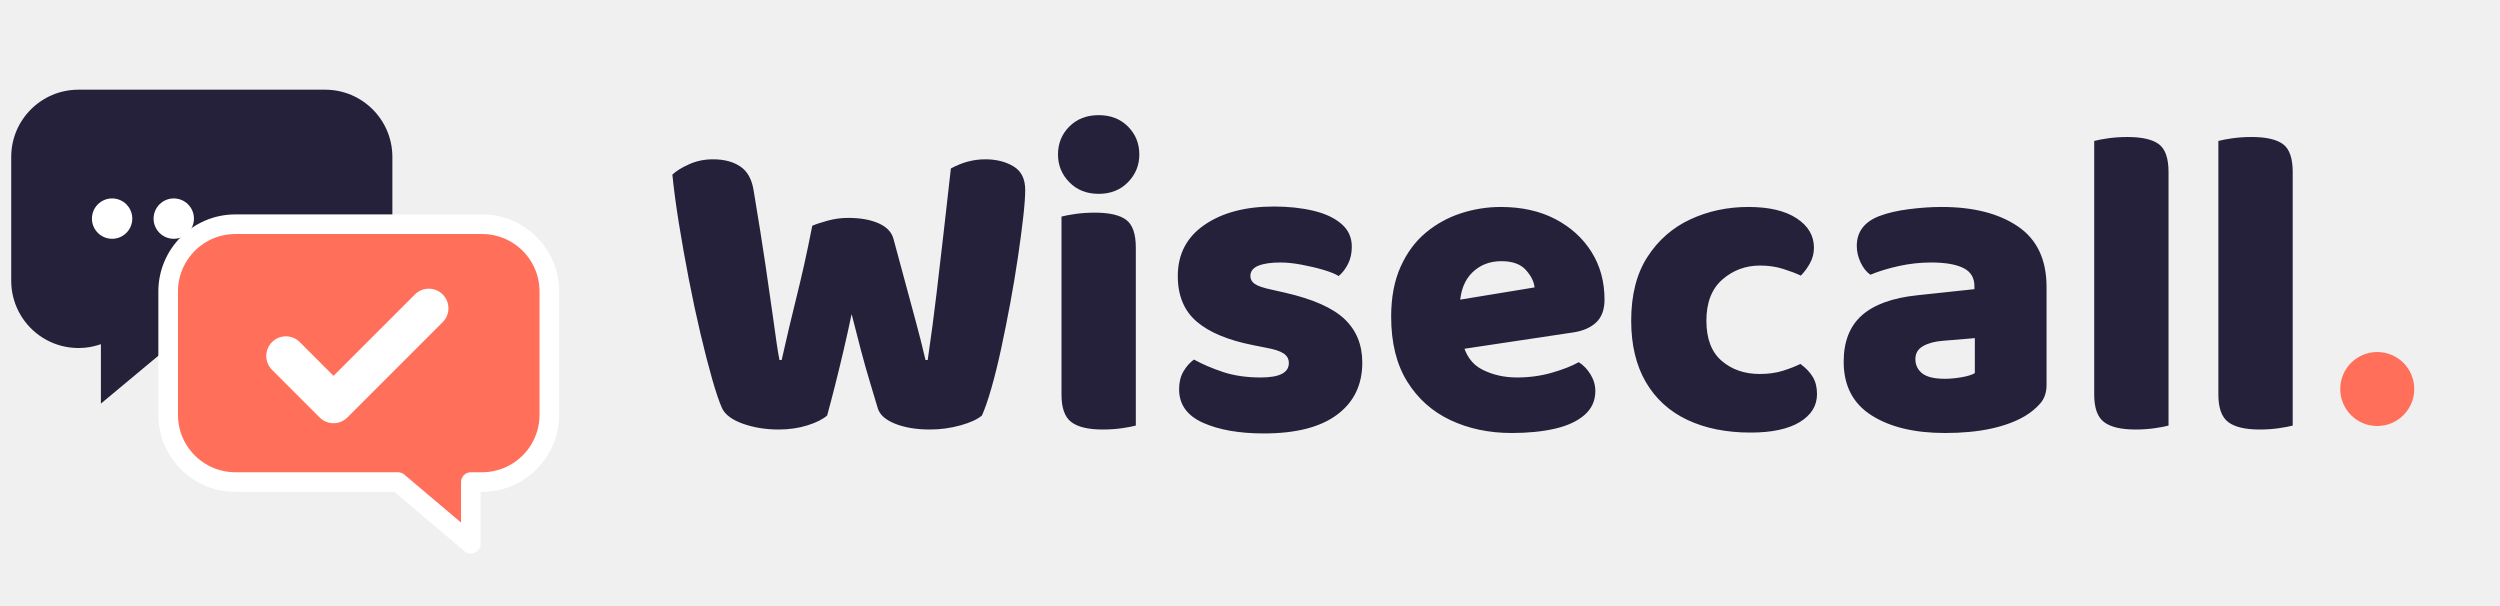
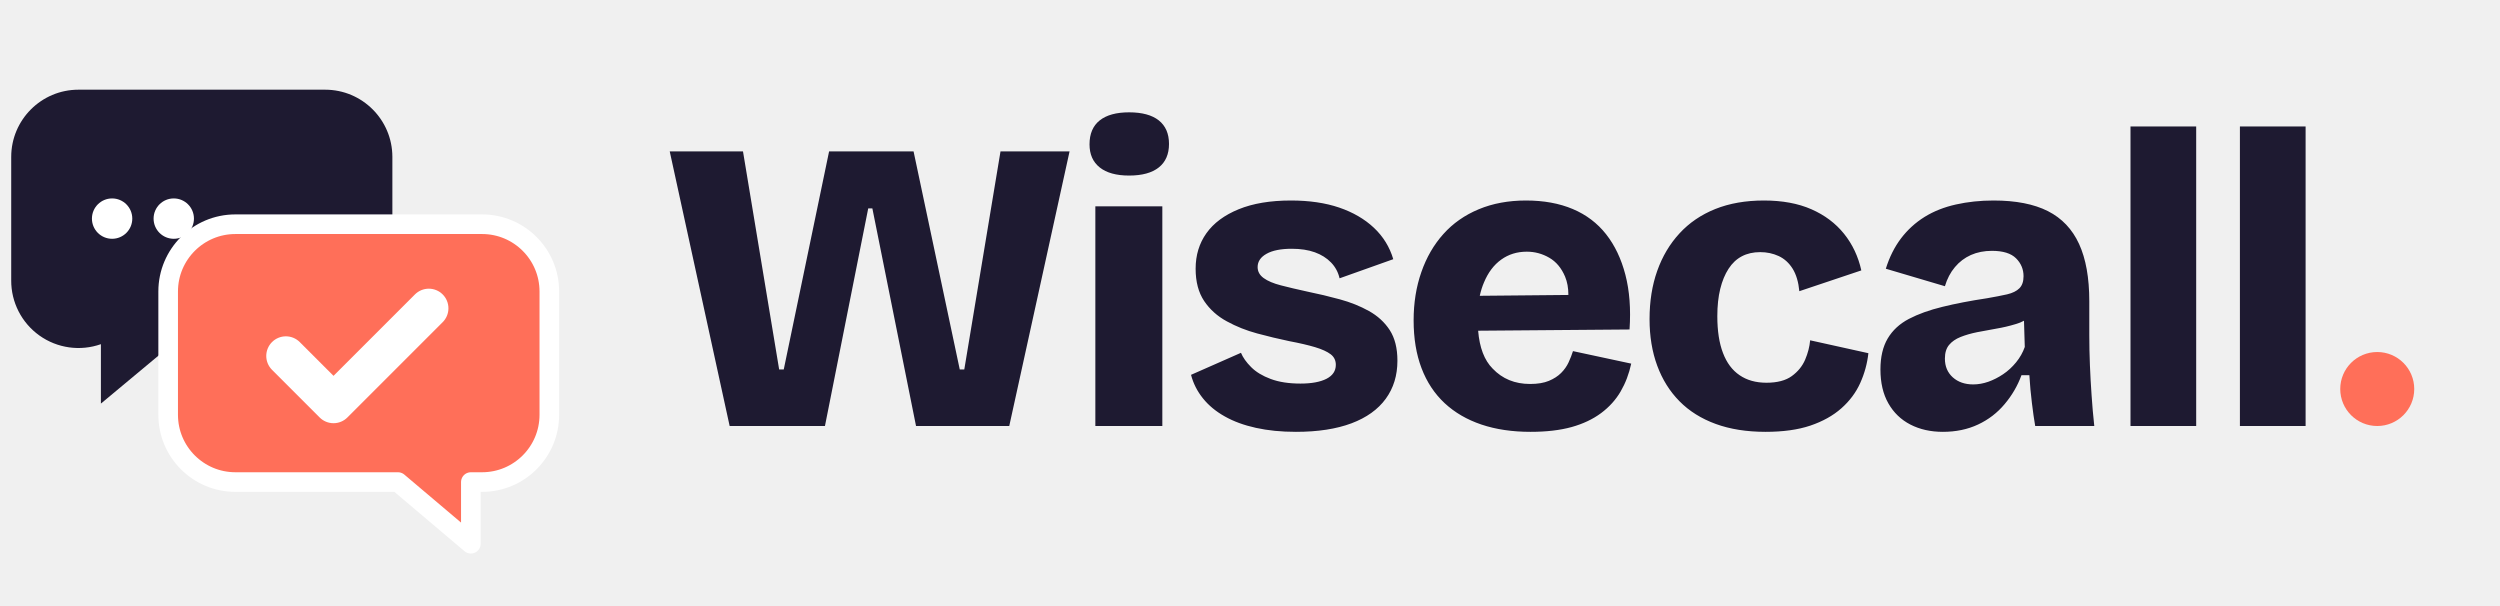
<svg xmlns="http://www.w3.org/2000/svg" viewBox="0 0 446 108" width="446" height="108">
  <g transform="translate(0,4)">
-     <path d="M14 12h44a12 12 0 0 1 12 12v22a12 12 0 0 1-12 12H30l-12 10v-10.6A12 12 0 0 1 2 46V24A12 12 0 0 1 14 12z" fill="#25213B" />
+     <path d="M14 12h44a12 12 0 0 1 12 12v22a12 12 0 0 1-12 12H30l-12 10v-10.6A12 12 0 0 1 2 46V24A12 12 0 0 1 14 12z" fill="#1E1A31" />
    <path d="M42 36h44a12 12 0 0 1 12 12v22a12 12 0 0 1-12 12h-2v11l-13-11H42a12 12 0 0 1-12-12V48a12 12 0 0 1 12-12z" fill="#FF6F59" stroke="#FFFFFF" stroke-width="3.5" stroke-linejoin="round" />
    <path d="M51 59.5l8.5 8.5 17-17" fill="none" stroke="#FFFFFF" stroke-width="7" stroke-linecap="round" stroke-linejoin="round" />
    <circle cx="20" cy="35" r="3.6" fill="#FFFFFF" />
    <circle cx="31" cy="35" r="3.6" fill="#FFFFFF" />
  </g>
-   <path d="M144.91 40.276Q145.768 39.886 147.601 39.379Q149.434 38.872 151.306 38.872Q154.582 38.872 156.766 39.847Q158.95 40.822 159.418 42.694Q160.588 46.984 161.524 50.494Q162.46 54.004 163.357 57.28Q164.254 60.556 165.112 64.222H165.502Q166.438 57.826 167.101 52.171Q167.764 46.516 168.388 41.095Q169.012 35.674 169.636 30.058Q172.6 28.42 175.798 28.42Q178.684 28.42 180.79 29.668Q182.896 30.916 182.896 33.88Q182.896 35.596 182.545 38.716Q182.194 41.836 181.609 45.814Q181.024 49.792 180.244 54.004Q179.464 58.216 178.606 62.194Q177.748 66.172 176.851 69.292Q175.954 72.412 175.174 74.128Q174.004 75.142 171.352 75.883Q168.7 76.624 165.892 76.624Q162.304 76.624 159.73 75.61Q157.156 74.596 156.61 72.88Q155.986 70.774 155.206 68.2Q154.426 65.626 153.607 62.545Q152.788 59.464 151.93 56.032Q151.228 59.386 150.448 62.701Q149.668 66.016 148.927 68.941Q148.186 71.866 147.562 74.128Q146.392 75.142 144.052 75.883Q141.712 76.624 138.904 76.624Q135.472 76.624 132.586 75.61Q129.7 74.596 128.842 72.88Q128.062 71.164 127.048 67.615Q126.034 64.066 124.942 59.425Q123.85 54.784 122.875 49.753Q121.9 44.722 121.12 39.886Q120.34 35.05 119.95 31.15Q121.042 30.136 122.992 29.278Q124.942 28.42 127.204 28.42Q130.168 28.42 132.079 29.707Q133.99 30.994 134.458 34.036Q135.784 41.992 136.564 47.296Q137.344 52.6 137.812 55.954Q138.28 59.308 138.553 61.219Q138.826 63.13 139.06 64.222H139.45Q140.152 61.102 140.776 58.45Q141.4 55.798 142.063 53.146Q142.726 50.494 143.428 47.374Q144.13 44.254 144.91 40.276ZM188.746 27.562Q188.746 24.598 190.774 22.57Q192.802 20.542 196.0 20.542Q199.198 20.542 201.226 22.57Q203.254 24.598 203.254 27.562Q203.254 30.448 201.226 32.515Q199.198 34.582 196.0 34.582Q192.802 34.582 190.774 32.515Q188.746 30.448 188.746 27.562ZM189.37 55.408H202.63V75.922Q201.772 76.156 200.173 76.39Q198.574 76.624 196.702 76.624Q192.88 76.624 191.125 75.298Q189.37 73.972 189.37 70.384ZM202.63 62.35H189.37V38.638Q190.228 38.404 191.827 38.17Q193.426 37.936 195.298 37.936Q199.198 37.936 200.914 39.223Q202.63 40.51 202.63 44.176ZM243.034 64.69Q243.034 70.618 238.549 73.972Q234.064 77.326 225.484 77.326Q218.854 77.326 214.603 75.415Q210.352 73.504 210.352 69.448Q210.352 67.576 211.132 66.25Q211.912 64.924 213.004 64.144Q215.266 65.392 218.191 66.367Q221.116 67.342 224.938 67.342Q229.93 67.342 229.93 64.768Q229.93 63.676 228.994 63.052Q228.058 62.428 225.874 62.038L223.534 61.57Q216.826 60.244 213.472 57.358Q210.118 54.472 210.118 49.246Q210.118 43.396 214.876 40.12Q219.634 36.844 227.278 36.844Q231.1 36.844 234.259 37.585Q237.418 38.326 239.29 39.925Q241.162 41.524 241.162 44.02Q241.162 45.736 240.499 47.062Q239.836 48.388 238.822 49.246Q237.964 48.7 236.131 48.154Q234.298 47.608 232.192 47.218Q230.086 46.828 228.448 46.828Q225.874 46.828 224.47 47.413Q223.066 47.998 223.066 49.246Q223.066 50.104 223.846 50.65Q224.626 51.196 226.81 51.664L229.228 52.21Q236.716 53.926 239.875 56.929Q243.034 59.932 243.034 64.69ZM256.216 62.974 255.748 54.238 273.766 51.274Q273.61 49.714 272.206 48.154Q270.802 46.594 267.838 46.594Q264.718 46.594 262.651 48.622Q260.584 50.65 260.428 54.394L260.896 60.946Q261.676 64.534 264.445 65.938Q267.214 67.342 270.646 67.342Q273.922 67.342 276.886 66.484Q279.85 65.626 281.644 64.612Q282.892 65.392 283.75 66.796Q284.608 68.2 284.608 69.76Q284.608 72.334 282.697 74.011Q280.786 75.688 277.432 76.468Q274.078 77.248 269.71 77.248Q263.626 77.248 258.751 74.947Q253.876 72.646 251.029 68.044Q248.182 63.442 248.182 56.5Q248.182 51.352 249.859 47.608Q251.536 43.864 254.344 41.524Q257.152 39.184 260.623 38.053Q264.094 36.922 267.76 36.922Q273.298 36.922 277.432 39.067Q281.566 41.212 283.906 44.917Q286.246 48.622 286.246 53.458Q286.246 56.11 284.764 57.514Q283.282 58.918 280.63 59.308ZM314.014 47.374Q310.114 47.374 307.267 49.87Q304.42 52.366 304.42 57.202Q304.42 62.038 307.15 64.378Q309.88 66.718 313.936 66.718Q316.276 66.718 318.109 66.133Q319.942 65.548 321.19 64.924Q322.672 66.016 323.413 67.264Q324.154 68.512 324.154 70.306Q324.154 73.426 321.073 75.298Q317.992 77.17 312.298 77.17Q305.824 77.17 301.027 74.908Q296.23 72.646 293.617 68.161Q291.004 63.676 291.004 57.202Q291.004 50.338 293.89 45.853Q296.776 41.368 301.534 39.145Q306.292 36.922 311.908 36.922Q317.446 36.922 320.527 38.95Q323.608 40.978 323.608 44.176Q323.608 45.658 322.906 46.945Q322.204 48.232 321.268 49.168Q319.942 48.544 318.07 47.959Q316.198 47.374 314.014 47.374ZM347.008 67.576Q348.334 67.576 349.933 67.303Q351.532 67.03 352.312 66.562V60.322L346.696 60.79Q344.512 60.946 343.108 61.726Q341.704 62.506 341.704 64.066Q341.704 65.626 342.913 66.601Q344.122 67.576 347.008 67.576ZM346.384 36.922Q354.886 36.922 359.995 40.393Q365.104 43.864 365.104 51.196V68.668Q365.104 70.696 363.973 71.983Q362.842 73.27 361.282 74.206Q358.786 75.688 355.198 76.468Q351.61 77.248 347.008 77.248Q338.818 77.248 333.865 74.089Q328.912 70.93 328.912 64.534Q328.912 59.152 332.149 56.266Q335.386 53.38 342.016 52.678L352.234 51.586V51.04Q352.234 48.778 350.245 47.803Q348.256 46.828 344.512 46.828Q341.626 46.828 338.779 47.452Q335.932 48.076 333.67 49.012Q332.656 48.31 331.954 46.867Q331.252 45.424 331.252 43.864Q331.252 40.12 335.23 38.56Q337.492 37.702 340.573 37.312Q343.654 36.922 346.384 36.922ZM373.606 55.408H386.866V75.922Q386.008 76.156 384.409 76.39Q382.81 76.624 380.938 76.624Q377.116 76.624 375.361 75.298Q373.606 73.972 373.606 70.384ZM386.866 62.35H373.606V25.144Q374.464 24.91 376.063 24.676Q377.662 24.442 379.534 24.442Q383.434 24.442 385.15 25.729Q386.866 27.016 386.866 30.682ZM395.758 55.408H409.018V75.922Q408.16 76.156 406.561 76.39Q404.962 76.624 403.09 76.624Q399.268 76.624 397.513 75.298Q395.758 73.972 395.758 70.384ZM409.018 62.35H395.758V25.144Q396.616 24.91 398.215 24.676Q399.814 24.442 401.686 24.442Q405.586 24.442 407.302 25.729Q409.018 27.016 409.018 30.682Z" fill="#25213B" />
+   <path d="M147.17 76L130.17 76L119.48 27.01L132.55 27.01L139.00 65.91L139.82 65.91L147.91 27.01L162.98 27.01L171.22 65.91L172.03 65.91L178.49 27.01L190.81 27.01L180.05 76L163.42 76L155.63 37.18L154.89 37.18L147.17 76ZM207.36 76L195.41 76L195.41 36.81L207.36 36.81L207.36 76ZM201.43 31.32L201.43 31.32Q198.01 31.32 196.19 29.87Q194.37 28.42 194.37 25.75L194.37 25.75Q194.37 22.93 196.19 21.48Q198.01 20.04 201.43 20.04L201.43 20.04Q204.91 20.04 206.73 21.48Q208.55 22.93 208.55 25.68L208.55 25.68Q208.55 28.42 206.73 29.87Q204.91 31.32 201.43 31.32ZM231.19 77.04L231.19 77.04Q227.25 77.04 224.06 76.33Q220.87 75.63 218.50 74.29Q216.12 72.96 214.60 71.06Q213.08 69.17 212.48 66.87L212.48 66.87L221.39 62.94Q221.91 64.20 223.21 65.50Q224.51 66.80 226.70 67.61Q228.89 68.43 232.00 68.43L232.00 68.43Q234.97 68.43 236.64 67.58Q238.31 66.72 238.31 65.09L238.31 65.09Q238.31 63.90 237.39 63.20Q236.46 62.49 234.60 61.93Q232.75 61.38 230.00 60.86L230.00 60.86Q227.18 60.27 224.29 59.49Q221.39 58.71 218.87 57.33Q216.34 55.96 214.82 53.70Q213.30 51.43 213.30 47.94L213.30 47.94Q213.30 44.31 215.23 41.60Q217.16 38.89 220.98 37.33Q224.80 35.77 230.30 35.77L230.30 35.77Q235.20 35.77 238.91 37.03Q242.62 38.30 245.10 40.63Q247.59 42.97 248.56 46.24L248.56 46.24L238.98 49.65Q238.61 48.02 237.46 46.83Q236.31 45.64 234.57 45.01Q232.82 44.38 230.45 44.38L230.45 44.38Q227.55 44.38 225.96 45.27Q224.36 46.16 224.36 47.65L224.36 47.65Q224.36 48.83 225.44 49.61Q226.51 50.39 228.52 50.91Q230.52 51.43 233.27 52.03L233.27 52.03Q236.16 52.62 239.02 53.40Q241.88 54.18 244.21 55.48Q246.55 56.78 247.93 58.89Q249.30 61.01 249.30 64.35L249.30 64.35Q249.30 68.28 247.22 71.14Q245.14 74.00 241.10 75.52Q237.05 77.04 231.19 77.04ZM273.05 77.04L273.05 77.04Q268.15 77.04 264.29 75.74Q260.43 74.44 257.72 71.92Q255.01 69.39 253.60 65.68Q252.19 61.97 252.19 57.15L252.19 57.15Q252.19 52.47 253.57 48.54Q254.94 44.60 257.50 41.75Q260.06 38.89 263.81 37.33Q267.56 35.77 272.23 35.77L272.23 35.77Q276.98 35.77 280.58 37.29Q284.18 38.81 286.52 41.78Q288.86 44.75 289.97 49.02Q291.08 53.29 290.71 58.78L290.71 58.78L263.70 59.00Q264.07 63.53 266.29 65.76L266.29 65.76Q268.89 68.50 272.97 68.50L272.97 68.50Q274.98 68.50 276.31 67.95Q277.65 67.39 278.50 66.54Q279.36 65.68 279.84 64.64Q280.32 63.60 280.62 62.64L280.62 62.64L291.01 64.87Q290.42 67.61 289.12 69.84Q287.82 72.07 285.63 73.70Q283.44 75.33 280.36 76.19Q277.28 77.04 273.05 77.04ZM263.99 52.77L263.99 52.77L279.80 52.62Q279.80 50.76 279.21 49.35L279.21 49.35Q278.24 47.05 276.39 45.98Q274.53 44.90 272.38 44.90L272.38 44.90Q269.78 44.90 267.82 46.31Q265.85 47.72 264.74 50.39L264.74 50.39Q264.29 51.43 263.99 52.77ZM314.98 77.04L314.98 77.04Q309.94 77.04 306.08 75.63Q302.22 74.22 299.62 71.58Q297.02 68.95 295.65 65.24Q294.28 61.53 294.28 56.93L294.28 56.93Q294.28 52.17 295.65 48.32Q297.02 44.46 299.62 41.64Q302.22 38.81 306.00 37.29Q309.79 35.77 314.69 35.77L314.69 35.77Q319.59 35.77 323.15 37.33Q326.71 38.89 328.98 41.71Q331.24 44.53 332.06 48.24L332.06 48.24L321.00 51.95Q320.77 49.50 319.81 47.94Q318.84 46.39 317.32 45.68Q315.80 44.98 314.02 44.98L314.02 44.98Q312.16 44.98 310.75 45.72Q309.34 46.46 308.38 47.94Q307.41 49.43 306.89 51.54Q306.37 53.66 306.37 56.41L306.37 56.41Q306.37 60.34 307.38 62.97Q308.38 65.61 310.35 66.94Q312.31 68.28 315.13 68.28L315.13 68.28Q318.03 68.28 319.66 67.09Q321.29 65.91 322.04 64.16Q322.78 62.42 322.93 60.71L322.93 60.71L333.32 63.01Q333.02 65.76 331.87 68.32Q330.72 70.88 328.49 72.85Q326.27 74.81 322.96 75.93Q319.66 77.04 314.98 77.04ZM346.60 77.04L346.60 77.04Q343.34 77.04 340.81 75.74Q338.29 74.44 336.88 71.95Q335.47 69.47 335.47 65.91L335.47 65.91Q335.47 62.57 336.77 60.38Q338.07 58.19 340.55 56.89Q343.04 55.59 346.53 54.74Q350.02 53.88 354.47 53.21L354.47 53.21Q356.62 52.84 358.07 52.51Q359.52 52.17 360.26 51.43Q361.00 50.69 361.00 49.28L361.00 49.28Q361.00 47.42 359.67 46.09Q358.33 44.75 355.36 44.75L355.36 44.75Q353.28 44.75 351.61 45.49Q349.94 46.24 348.76 47.65Q347.57 49.06 346.97 51.06L346.97 51.06L336.43 47.94Q337.40 44.83 339.14 42.53Q340.89 40.23 343.34 38.70Q345.79 37.18 348.94 36.48Q352.10 35.77 355.66 35.77L355.66 35.77Q361.60 35.77 365.34 37.66Q369.09 39.56 370.91 43.53Q372.73 47.50 372.73 53.73L372.73 53.73L372.73 59.75Q372.73 62.42 372.84 65.13Q372.95 67.84 373.14 70.54Q373.32 73.25 373.62 76L373.62 76L363.08 76Q362.78 74.29 362.49 71.88Q362.19 69.47 362.04 66.94L362.04 66.94L360.63 66.94Q359.59 69.77 357.62 72.10Q355.66 74.44 352.87 75.74Q350.09 77.04 346.60 77.04ZM352.02 68.58L352.02 68.58Q353.36 68.58 354.73 68.10Q356.10 67.61 357.36 66.76Q358.63 65.91 359.67 64.64Q360.70 63.38 361.22 61.90L361.22 61.90L361.08 57.22Q360.41 57.59 359.59 57.82L359.59 57.82Q357.88 58.34 356.14 58.63Q354.40 58.93 352.73 59.26Q351.06 59.60 349.76 60.12Q348.46 60.64 347.72 61.53Q346.97 62.42 346.97 63.98L346.97 63.98Q346.97 66.05 348.38 67.32Q349.79 68.58 352.02 68.58ZM391.80 76L380.08 76L380.08 22.56L391.80 22.56L391.80 76ZM411.32 76L399.60 76L399.60 22.56L411.32 22.56L411.32 76Z" fill="#1E1A31" />
  <circle cx="424.1" cy="69.4" r="6.6" fill="#FF6F59" />
</svg>
